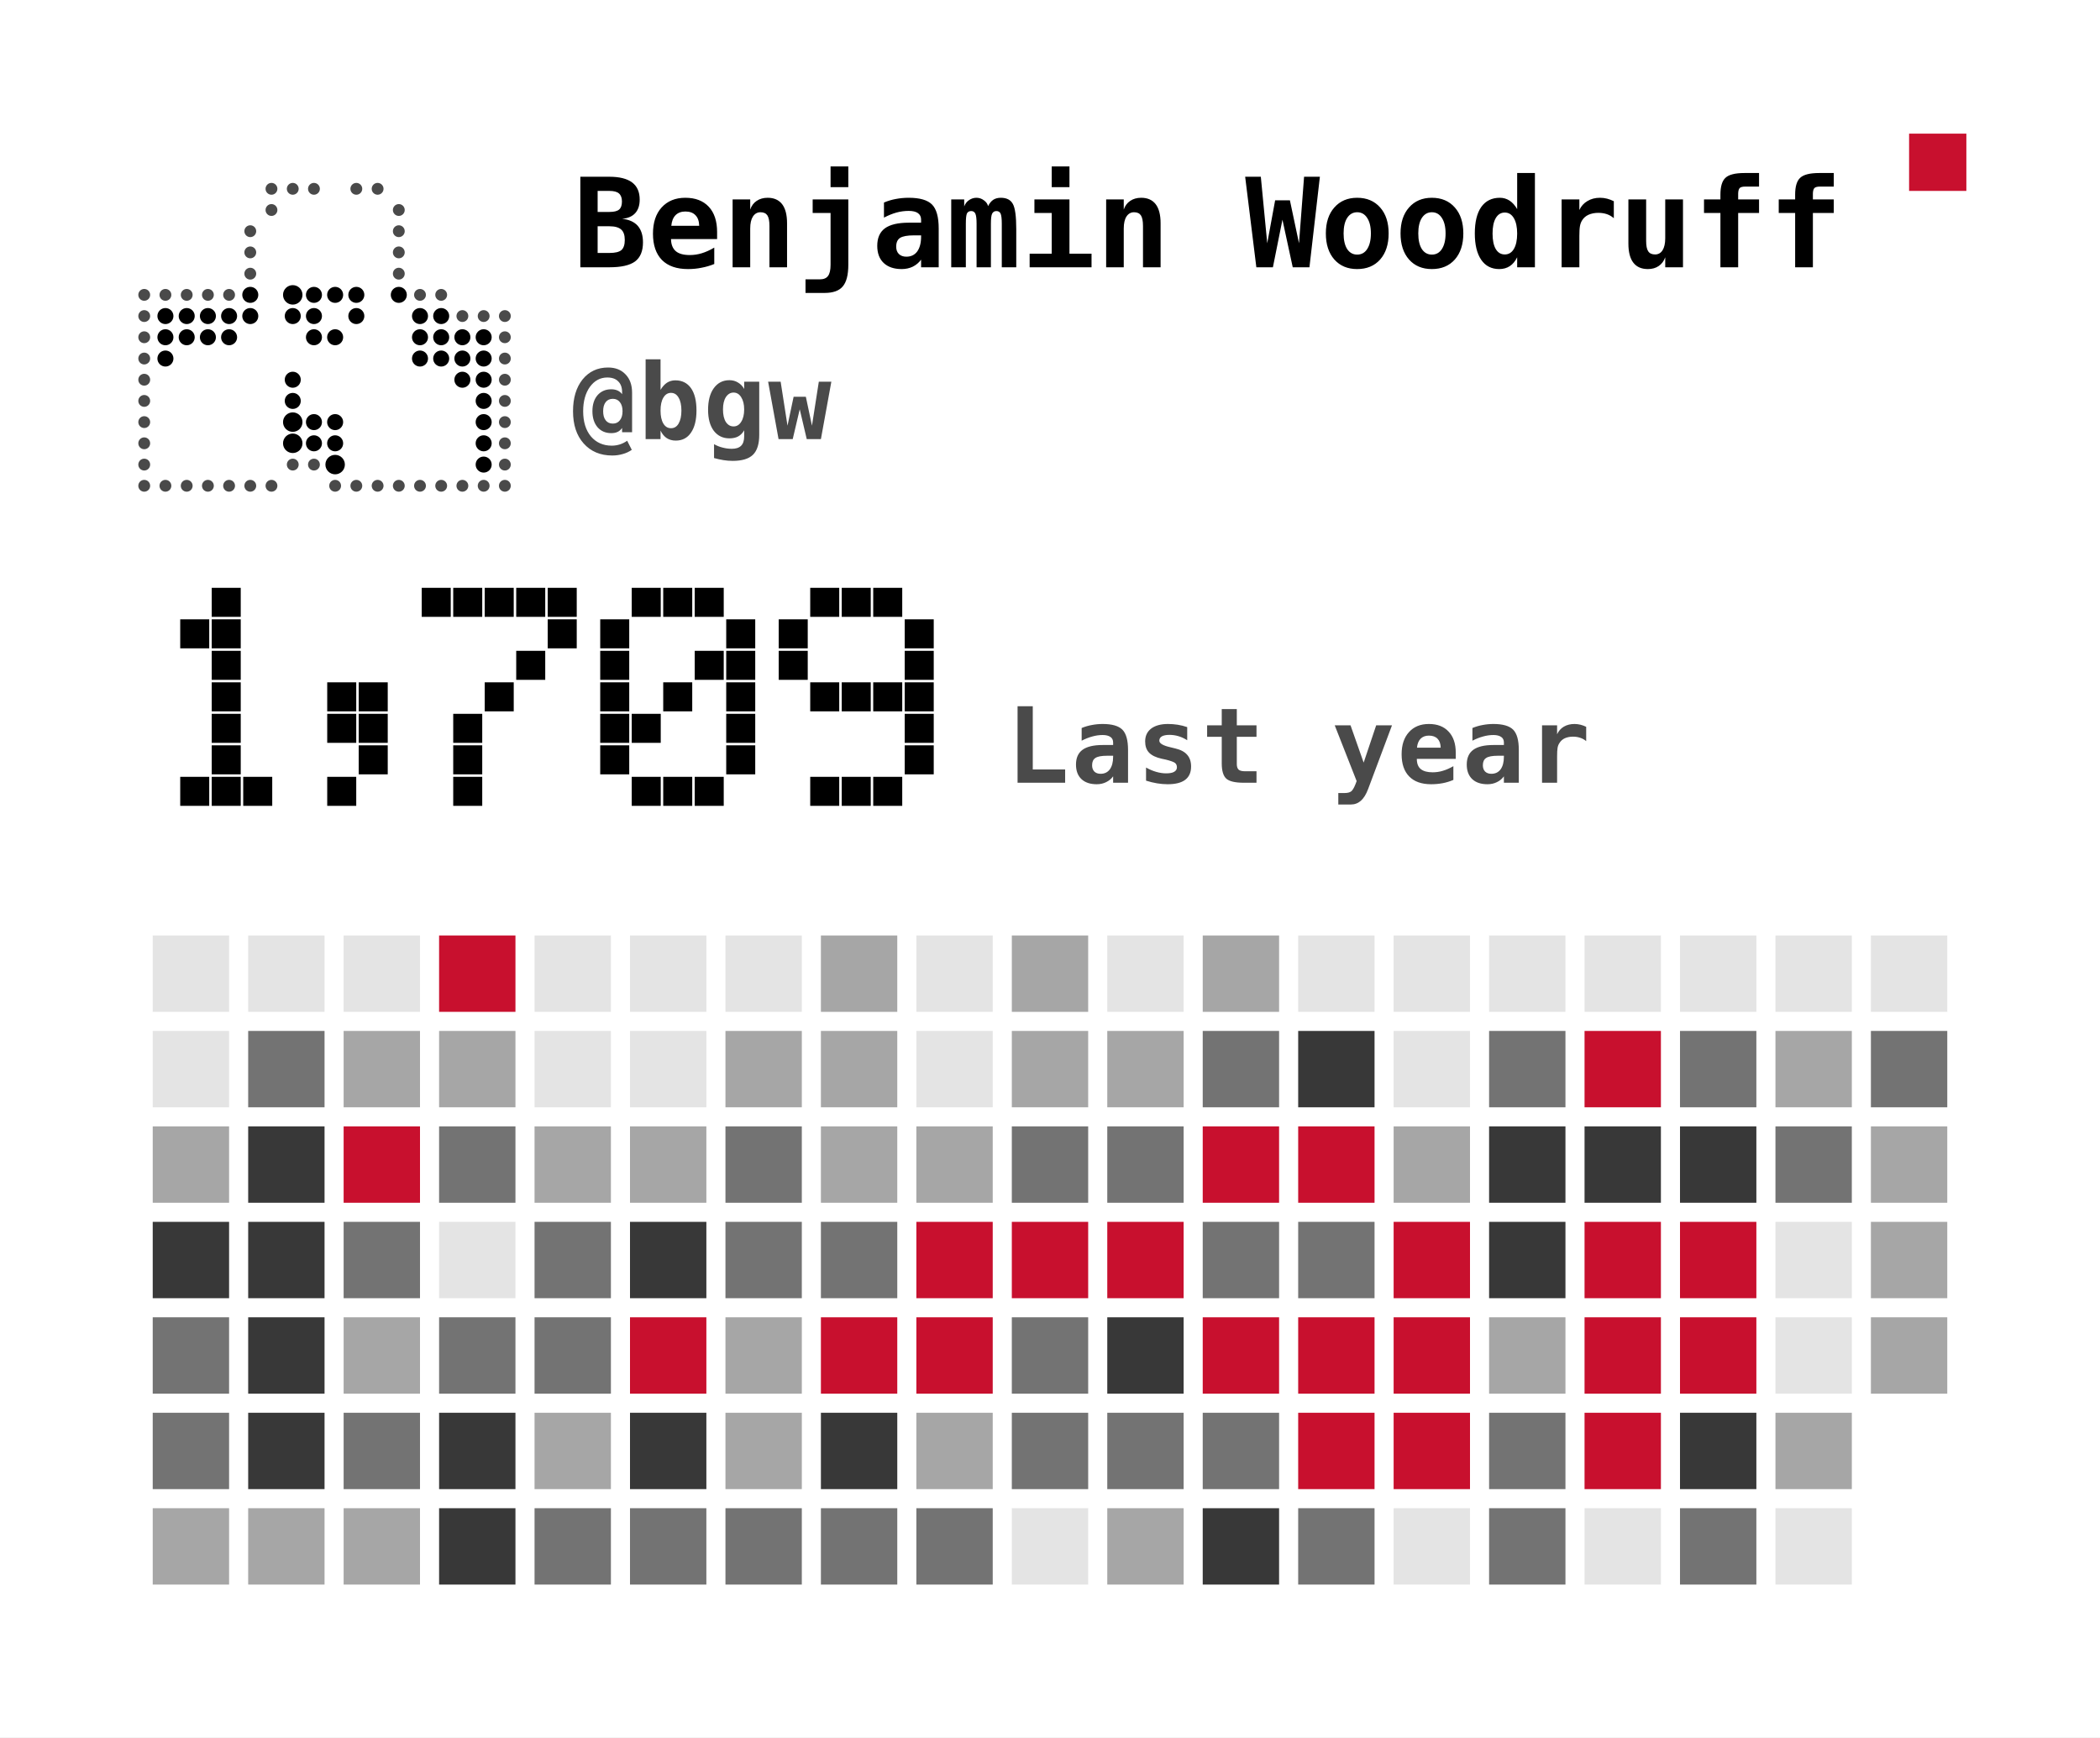
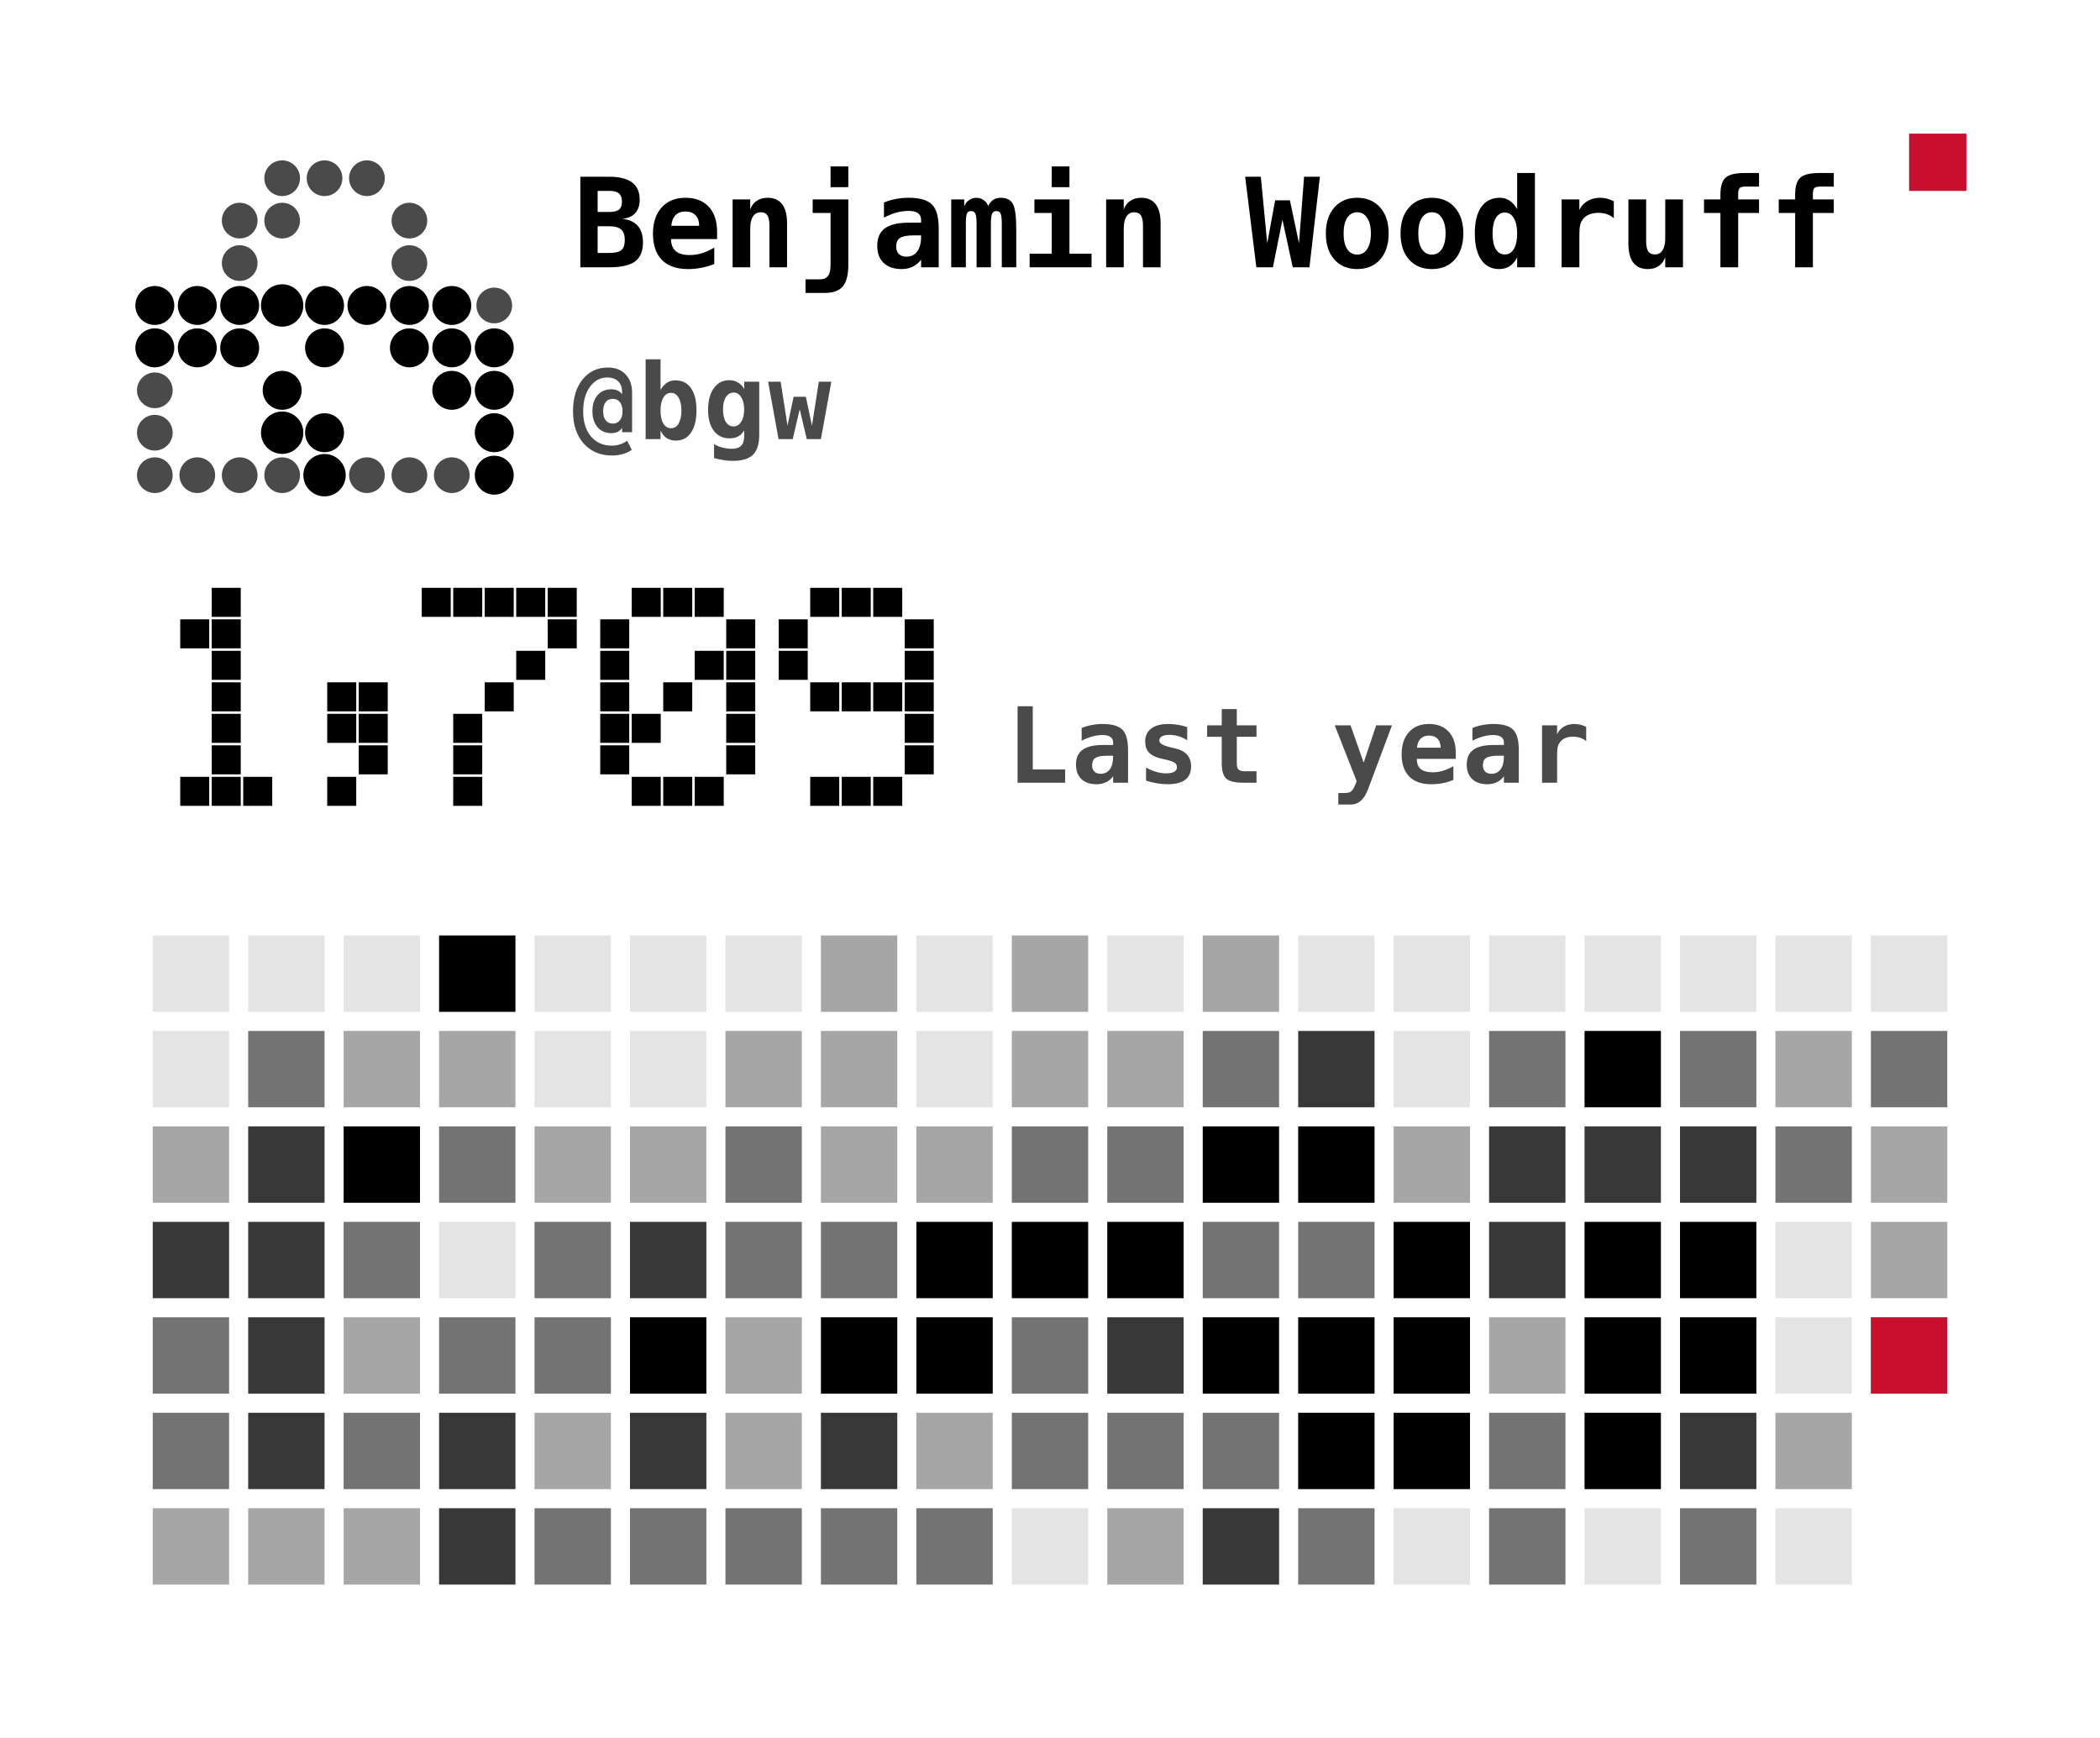
<svg xmlns="http://www.w3.org/2000/svg" width="220" height="182" viewBox="0 0 220 182" role="img">
  <rect width="220" height="182" fill="#FFFFFF" />
  <rect x="14" y="14" width="0" height="0" fill="#C8102E" />
-   <circle cx="28.44" cy="19.78" r="0.62" fill="#4A4A4A" />
-   <circle cx="30.67" cy="19.78" r="0.62" fill="#4A4A4A" />
-   <circle cx="32.89" cy="19.78" r="0.62" fill="#4A4A4A" />
-   <circle cx="37.33" cy="19.78" r="0.62" fill="#4A4A4A" />
-   <circle cx="39.56" cy="19.78" r="0.62" fill="#4A4A4A" />
-   <circle cx="28.44" cy="22.00" r="0.62" fill="#4A4A4A" />
-   <circle cx="41.78" cy="22.00" r="0.62" fill="#4A4A4A" />
-   <circle cx="26.22" cy="24.22" r="0.62" fill="#4A4A4A" />
-   <circle cx="41.78" cy="24.22" r="0.62" fill="#4A4A4A" />
-   <circle cx="26.22" cy="26.44" r="0.62" fill="#4A4A4A" />
-   <circle cx="41.78" cy="26.44" r="0.62" fill="#4A4A4A" />
-   <circle cx="26.22" cy="28.67" r="0.62" fill="#4A4A4A" />
-   <circle cx="41.78" cy="28.67" r="0.62" fill="#4A4A4A" />
-   <circle cx="15.11" cy="30.89" r="0.62" fill="#4A4A4A" />
-   <circle cx="17.33" cy="30.89" r="0.62" fill="#4A4A4A" />
-   <circle cx="19.56" cy="30.89" r="0.62" fill="#4A4A4A" />
-   <circle cx="21.78" cy="30.89" r="0.62" fill="#4A4A4A" />
-   <circle cx="24.00" cy="30.89" r="0.62" fill="#4A4A4A" />
-   <circle cx="26.22" cy="30.89" r="0.84" fill="#000000" />
-   <circle cx="30.67" cy="30.89" r="1.02" fill="#000000" />
-   <circle cx="32.89" cy="30.89" r="0.84" fill="#000000" />
-   <circle cx="35.11" cy="30.89" r="0.84" fill="#000000" />
-   <circle cx="37.33" cy="30.89" r="0.84" fill="#000000" />
-   <circle cx="41.78" cy="30.89" r="0.84" fill="#000000" />
-   <circle cx="44.00" cy="30.89" r="0.62" fill="#4A4A4A" />
-   <circle cx="46.22" cy="30.89" r="0.62" fill="#4A4A4A" />
-   <circle cx="15.11" cy="33.11" r="0.62" fill="#4A4A4A" />
-   <circle cx="17.33" cy="33.11" r="0.84" fill="#000000" />
-   <circle cx="19.56" cy="33.11" r="0.84" fill="#000000" />
-   <circle cx="21.78" cy="33.11" r="0.84" fill="#000000" />
-   <circle cx="24.00" cy="33.11" r="0.84" fill="#000000" />
-   <circle cx="26.22" cy="33.11" r="0.84" fill="#000000" />
-   <circle cx="30.67" cy="33.11" r="0.84" fill="#000000" />
-   <circle cx="32.89" cy="33.11" r="0.84" fill="#000000" />
-   <circle cx="37.33" cy="33.11" r="0.84" fill="#000000" />
-   <circle cx="44.00" cy="33.11" r="0.84" fill="#000000" />
-   <circle cx="46.22" cy="33.11" r="0.84" fill="#000000" />
-   <circle cx="48.44" cy="33.11" r="0.62" fill="#4A4A4A" />
-   <circle cx="50.67" cy="33.11" r="0.62" fill="#4A4A4A" />
-   <circle cx="52.89" cy="33.11" r="0.62" fill="#4A4A4A" />
-   <circle cx="15.11" cy="35.33" r="0.62" fill="#4A4A4A" />
-   <circle cx="17.33" cy="35.33" r="0.84" fill="#000000" />
-   <circle cx="19.56" cy="35.33" r="0.84" fill="#000000" />
-   <circle cx="21.78" cy="35.33" r="0.84" fill="#000000" />
-   <circle cx="24.00" cy="35.33" r="0.84" fill="#000000" />
-   <circle cx="32.89" cy="35.33" r="0.84" fill="#000000" />
-   <circle cx="35.11" cy="35.33" r="0.84" fill="#000000" />
-   <circle cx="44.00" cy="35.33" r="0.84" fill="#000000" />
-   <circle cx="46.22" cy="35.33" r="0.84" fill="#000000" />
-   <circle cx="48.44" cy="35.33" r="0.84" fill="#000000" />
-   <circle cx="50.67" cy="35.33" r="0.84" fill="#000000" />
-   <circle cx="52.89" cy="35.33" r="0.62" fill="#4A4A4A" />
-   <circle cx="15.11" cy="37.56" r="0.62" fill="#4A4A4A" />
-   <circle cx="17.33" cy="37.56" r="0.84" fill="#000000" />
-   <circle cx="44.00" cy="37.56" r="0.84" fill="#000000" />
-   <circle cx="46.22" cy="37.56" r="0.84" fill="#000000" />
-   <circle cx="48.44" cy="37.56" r="0.84" fill="#000000" />
-   <circle cx="50.67" cy="37.56" r="0.84" fill="#000000" />
-   <circle cx="52.89" cy="37.56" r="0.62" fill="#4A4A4A" />
-   <circle cx="15.11" cy="39.78" r="0.62" fill="#4A4A4A" />
-   <circle cx="30.67" cy="39.78" r="0.84" fill="#000000" />
-   <circle cx="48.44" cy="39.78" r="0.84" fill="#000000" />
-   <circle cx="50.67" cy="39.78" r="0.84" fill="#000000" />
-   <circle cx="52.89" cy="39.78" r="0.62" fill="#4A4A4A" />
-   <circle cx="15.11" cy="42.00" r="0.62" fill="#4A4A4A" />
-   <circle cx="30.67" cy="42.00" r="0.84" fill="#000000" />
-   <circle cx="50.67" cy="42.00" r="0.84" fill="#000000" />
-   <circle cx="52.89" cy="42.00" r="0.62" fill="#4A4A4A" />
-   <circle cx="15.11" cy="44.22" r="0.62" fill="#4A4A4A" />
-   <circle cx="30.67" cy="44.22" r="1.02" fill="#000000" />
-   <circle cx="32.89" cy="44.22" r="0.84" fill="#000000" />
-   <circle cx="35.11" cy="44.22" r="0.84" fill="#000000" />
-   <circle cx="50.67" cy="44.22" r="0.84" fill="#000000" />
-   <circle cx="52.89" cy="44.22" r="0.62" fill="#4A4A4A" />
-   <circle cx="15.11" cy="46.44" r="0.62" fill="#4A4A4A" />
-   <circle cx="30.67" cy="46.44" r="1.02" fill="#000000" />
-   <circle cx="32.89" cy="46.44" r="0.84" fill="#000000" />
-   <circle cx="35.11" cy="46.44" r="0.84" fill="#000000" />
-   <circle cx="50.67" cy="46.44" r="0.84" fill="#000000" />
-   <circle cx="52.89" cy="46.44" r="0.62" fill="#4A4A4A" />
-   <circle cx="15.11" cy="48.67" r="0.62" fill="#4A4A4A" />
-   <circle cx="30.67" cy="48.67" r="0.62" fill="#4A4A4A" />
-   <circle cx="32.89" cy="48.67" r="0.62" fill="#4A4A4A" />
-   <circle cx="35.11" cy="48.67" r="1.02" fill="#000000" />
-   <circle cx="50.67" cy="48.67" r="0.84" fill="#000000" />
-   <circle cx="52.89" cy="48.67" r="0.62" fill="#4A4A4A" />
-   <circle cx="15.11" cy="50.89" r="0.62" fill="#4A4A4A" />
-   <circle cx="17.33" cy="50.89" r="0.62" fill="#4A4A4A" />
-   <circle cx="19.56" cy="50.89" r="0.62" fill="#4A4A4A" />
-   <circle cx="21.78" cy="50.89" r="0.62" fill="#4A4A4A" />
-   <circle cx="24.00" cy="50.89" r="0.62" fill="#4A4A4A" />
-   <circle cx="26.22" cy="50.89" r="0.62" fill="#4A4A4A" />
-   <circle cx="28.44" cy="50.89" r="0.62" fill="#4A4A4A" />
-   <circle cx="35.11" cy="50.89" r="0.62" fill="#4A4A4A" />
-   <circle cx="37.33" cy="50.89" r="0.62" fill="#4A4A4A" />
-   <circle cx="39.56" cy="50.89" r="0.62" fill="#4A4A4A" />
-   <circle cx="41.78" cy="50.89" r="0.62" fill="#4A4A4A" />
-   <circle cx="44.00" cy="50.89" r="0.62" fill="#4A4A4A" />
-   <circle cx="46.22" cy="50.89" r="0.62" fill="#4A4A4A" />
-   <circle cx="48.44" cy="50.89" r="0.62" fill="#4A4A4A" />
-   <circle cx="50.67" cy="50.89" r="0.62" fill="#4A4A4A" />
-   <circle cx="52.89" cy="50.89" r="0.62" fill="#4A4A4A" />
+   <circle cx="29.56" cy="18.67" r="1.87" fill="#4A4A4A" />
+   <circle cx="34.00" cy="18.67" r="1.87" fill="#4A4A4A" />
+   <circle cx="38.44" cy="18.67" r="1.87" fill="#4A4A4A" />
+   <circle cx="29.56" cy="23.11" r="1.87" fill="#4A4A4A" />
+   <circle cx="42.89" cy="23.11" r="1.87" fill="#4A4A4A" />
+   <circle cx="25.11" cy="23.11" r="1.87" fill="#4A4A4A" />
+   <circle cx="25.11" cy="27.56" r="1.87" fill="#4A4A4A" />
+   <circle cx="42.89" cy="27.56" r="1.87" fill="#4A4A4A" />
+   <circle cx="16.22" cy="32.00" r="2.04" fill="#000000" />
+   <circle cx="20.67" cy="32.00" r="2.04" fill="#000000" />
+   <circle cx="25.11" cy="32.00" r="2.04" fill="#000000" />
+   <circle cx="29.56" cy="32.00" r="2.22" fill="#000000" />
+   <circle cx="34.00" cy="32.00" r="2.04" fill="#000000" />
+   <circle cx="38.44" cy="32.00" r="2.04" fill="#000000" />
+   <circle cx="42.89" cy="32.00" r="2.04" fill="#000000" />
+   <circle cx="47.33" cy="32.00" r="2.04" fill="#000000" />
+   <circle cx="51.78" cy="32.00" r="1.87" fill="#4A4A4A" />
+   <circle cx="16.22" cy="36.44" r="2.04" fill="#000000" />
+   <circle cx="20.67" cy="36.44" r="2.04" fill="#000000" />
+   <circle cx="25.11" cy="36.44" r="2.04" fill="#000000" />
+   <circle cx="34.00" cy="36.44" r="2.04" fill="#000000" />
+   <circle cx="42.89" cy="36.44" r="2.04" fill="#000000" />
+   <circle cx="47.33" cy="36.44" r="2.04" fill="#000000" />
+   <circle cx="51.78" cy="36.44" r="2.04" fill="#000000" />
+   <circle cx="16.22" cy="40.89" r="1.87" fill="#4A4A4A" />
+   <circle cx="29.56" cy="40.89" r="2.04" fill="#000000" />
+   <circle cx="47.33" cy="40.89" r="2.04" fill="#000000" />
+   <circle cx="51.78" cy="40.89" r="2.04" fill="#000000" />
+   <circle cx="16.22" cy="45.33" r="1.87" fill="#4A4A4A" />
+   <circle cx="29.56" cy="45.33" r="2.22" fill="#000000" />
+   <circle cx="34.00" cy="45.33" r="2.04" fill="#000000" />
+   <circle cx="51.78" cy="45.33" r="2.04" fill="#000000" />
+   <circle cx="16.22" cy="49.78" r="1.87" fill="#4A4A4A" />
+   <circle cx="29.56" cy="49.78" r="1.87" fill="#4A4A4A" />
+   <circle cx="34.00" cy="49.78" r="2.22" fill="#000000" />
+   <circle cx="51.78" cy="49.78" r="2.04" fill="#000000" />
+   <circle cx="20.67" cy="49.78" r="1.87" fill="#4A4A4A" />
+   <circle cx="25.11" cy="49.78" r="1.87" fill="#4A4A4A" />
+   <circle cx="38.44" cy="49.78" r="1.87" fill="#4A4A4A" />
+   <circle cx="42.89" cy="49.78" r="1.87" fill="#4A4A4A" />
+   <circle cx="47.33" cy="49.78" r="1.87" fill="#4A4A4A" />
  <text x="60" y="28" fill="#000000" text-anchor="start" font-family="ui-monospace, Geist Mono, monospace" font-weight="700" font-size="13" letter-spacing="0" dominant-baseline="auto">Benjamin Woodruff ‮</text>
  <text x="60" y="46" fill="#4A4A4A" text-anchor="start" font-family="ui-monospace, Geist Mono, monospace" font-weight="700" font-size="11" letter-spacing="0.2" dominant-baseline="auto">@bgw</text>
  <rect x="22.18" y="61.58" width="3.04" height="3.04" fill="#000000" />
  <rect x="18.88" y="64.88" width="3.04" height="3.04" fill="#000000" />
  <rect x="22.18" y="64.88" width="3.04" height="3.04" fill="#000000" />
  <rect x="22.18" y="68.18" width="3.04" height="3.04" fill="#000000" />
  <rect x="22.18" y="71.48" width="3.04" height="3.04" fill="#000000" />
  <rect x="22.18" y="74.78" width="3.04" height="3.04" fill="#000000" />
  <rect x="22.18" y="78.08" width="3.04" height="3.04" fill="#000000" />
  <rect x="18.88" y="81.38" width="3.04" height="3.04" fill="#000000" />
  <rect x="22.18" y="81.38" width="3.04" height="3.04" fill="#000000" />
  <rect x="25.48" y="81.38" width="3.04" height="3.04" fill="#000000" />
  <rect x="34.28" y="71.48" width="3.04" height="3.04" fill="#000000" />
  <rect x="37.58" y="71.48" width="3.04" height="3.04" fill="#000000" />
  <rect x="34.28" y="74.78" width="3.04" height="3.04" fill="#000000" />
  <rect x="37.58" y="74.78" width="3.04" height="3.04" fill="#000000" />
  <rect x="37.58" y="78.08" width="3.04" height="3.04" fill="#000000" />
  <rect x="34.28" y="81.38" width="3.04" height="3.04" fill="#000000" />
  <rect x="44.18" y="61.58" width="3.04" height="3.04" fill="#000000" />
  <rect x="47.48" y="61.58" width="3.04" height="3.04" fill="#000000" />
  <rect x="50.78" y="61.58" width="3.04" height="3.04" fill="#000000" />
  <rect x="54.08" y="61.58" width="3.04" height="3.04" fill="#000000" />
  <rect x="57.38" y="61.58" width="3.04" height="3.04" fill="#000000" />
  <rect x="57.38" y="64.88" width="3.04" height="3.04" fill="#000000" />
  <rect x="54.08" y="68.18" width="3.04" height="3.04" fill="#000000" />
  <rect x="50.78" y="71.48" width="3.04" height="3.04" fill="#000000" />
  <rect x="47.48" y="74.78" width="3.04" height="3.04" fill="#000000" />
  <rect x="47.48" y="78.08" width="3.04" height="3.04" fill="#000000" />
  <rect x="47.48" y="81.38" width="3.04" height="3.04" fill="#000000" />
  <rect x="66.18" y="61.58" width="3.04" height="3.04" fill="#000000" />
  <rect x="69.48" y="61.58" width="3.04" height="3.04" fill="#000000" />
  <rect x="72.78" y="61.58" width="3.04" height="3.04" fill="#000000" />
  <rect x="62.88" y="64.88" width="3.04" height="3.04" fill="#000000" />
  <rect x="76.08" y="64.88" width="3.04" height="3.04" fill="#000000" />
  <rect x="62.88" y="68.18" width="3.04" height="3.04" fill="#000000" />
  <rect x="72.78" y="68.18" width="3.04" height="3.04" fill="#000000" />
  <rect x="76.08" y="68.18" width="3.04" height="3.04" fill="#000000" />
  <rect x="62.88" y="71.48" width="3.04" height="3.04" fill="#000000" />
  <rect x="69.48" y="71.48" width="3.04" height="3.04" fill="#000000" />
  <rect x="76.08" y="71.48" width="3.04" height="3.04" fill="#000000" />
  <rect x="62.88" y="74.78" width="3.04" height="3.04" fill="#000000" />
  <rect x="66.18" y="74.78" width="3.04" height="3.04" fill="#000000" />
  <rect x="76.08" y="74.78" width="3.04" height="3.04" fill="#000000" />
  <rect x="62.88" y="78.08" width="3.04" height="3.04" fill="#000000" />
  <rect x="76.08" y="78.08" width="3.04" height="3.04" fill="#000000" />
  <rect x="66.18" y="81.38" width="3.04" height="3.04" fill="#000000" />
  <rect x="69.48" y="81.38" width="3.04" height="3.04" fill="#000000" />
  <rect x="72.78" y="81.38" width="3.04" height="3.04" fill="#000000" />
  <rect x="84.88" y="61.58" width="3.04" height="3.04" fill="#000000" />
  <rect x="88.18" y="61.58" width="3.04" height="3.04" fill="#000000" />
  <rect x="91.48" y="61.58" width="3.04" height="3.04" fill="#000000" />
  <rect x="81.58" y="64.88" width="3.04" height="3.04" fill="#000000" />
  <rect x="94.78" y="64.88" width="3.04" height="3.04" fill="#000000" />
  <rect x="81.58" y="68.18" width="3.04" height="3.04" fill="#000000" />
  <rect x="94.78" y="68.18" width="3.04" height="3.04" fill="#000000" />
  <rect x="84.88" y="71.48" width="3.04" height="3.04" fill="#000000" />
  <rect x="88.18" y="71.48" width="3.04" height="3.04" fill="#000000" />
  <rect x="91.48" y="71.48" width="3.04" height="3.04" fill="#000000" />
  <rect x="94.78" y="71.48" width="3.04" height="3.04" fill="#000000" />
  <rect x="94.78" y="74.78" width="3.04" height="3.04" fill="#000000" />
  <rect x="94.78" y="78.08" width="3.04" height="3.04" fill="#000000" />
  <rect x="84.88" y="81.38" width="3.04" height="3.04" fill="#000000" />
  <rect x="88.18" y="81.38" width="3.04" height="3.04" fill="#000000" />
  <rect x="91.48" y="81.38" width="3.04" height="3.04" fill="#000000" />
  <text x="105.4" y="82.0" fill="#4A4A4A" text-anchor="start" font-family="ui-monospace, Geist Mono, monospace" font-weight="700" font-size="11" letter-spacing="0.2" dominant-baseline="auto">Last year</text>
  <rect x="200" y="14" width="6" height="6" fill="#C8102E" />
  <rect x="16" y="98" width="8" height="8" fill="#E4E4E4" />
  <rect x="16" y="108" width="8" height="8" fill="#E4E4E4" />
  <rect x="16" y="118" width="8" height="8" fill="#000000" opacity="0.35" />
  <rect x="16" y="128" width="8" height="8" fill="#000000" opacity="0.78" />
  <rect x="16" y="138" width="8" height="8" fill="#000000" opacity="0.55" />
  <rect x="16" y="148" width="8" height="8" fill="#000000" opacity="0.55" />
  <rect x="16" y="158" width="8" height="8" fill="#000000" opacity="0.35" />
  <rect x="26" y="98" width="8" height="8" fill="#E4E4E4" />
  <rect x="26" y="108" width="8" height="8" fill="#000000" opacity="0.55" />
  <rect x="26" y="118" width="8" height="8" fill="#000000" opacity="0.78" />
  <rect x="26" y="128" width="8" height="8" fill="#000000" opacity="0.78" />
  <rect x="26" y="138" width="8" height="8" fill="#000000" opacity="0.78" />
  <rect x="26" y="148" width="8" height="8" fill="#000000" opacity="0.78" />
  <rect x="26" y="158" width="8" height="8" fill="#000000" opacity="0.35" />
  <rect x="36" y="98" width="8" height="8" fill="#E4E4E4" />
  <rect x="36" y="108" width="8" height="8" fill="#000000" opacity="0.35" />
-   <rect x="36" y="118" width="8" height="8" fill="#C8102E" />
+   <rect x="36" y="118" width="8" height="8" fill="#000000" />
  <rect x="36" y="128" width="8" height="8" fill="#000000" opacity="0.55" />
  <rect x="36" y="138" width="8" height="8" fill="#000000" opacity="0.35" />
  <rect x="36" y="148" width="8" height="8" fill="#000000" opacity="0.55" />
  <rect x="36" y="158" width="8" height="8" fill="#000000" opacity="0.35" />
-   <rect x="46" y="98" width="8" height="8" fill="#C8102E" />
+   <rect x="46" y="98" width="8" height="8" fill="#000000" />
  <rect x="46" y="108" width="8" height="8" fill="#000000" opacity="0.35" />
  <rect x="46" y="118" width="8" height="8" fill="#000000" opacity="0.55" />
  <rect x="46" y="128" width="8" height="8" fill="#E4E4E4" />
  <rect x="46" y="138" width="8" height="8" fill="#000000" opacity="0.55" />
  <rect x="46" y="148" width="8" height="8" fill="#000000" opacity="0.78" />
  <rect x="46" y="158" width="8" height="8" fill="#000000" opacity="0.78" />
  <rect x="56" y="98" width="8" height="8" fill="#E4E4E4" />
  <rect x="56" y="108" width="8" height="8" fill="#E4E4E4" />
  <rect x="56" y="118" width="8" height="8" fill="#000000" opacity="0.35" />
  <rect x="56" y="128" width="8" height="8" fill="#000000" opacity="0.55" />
  <rect x="56" y="138" width="8" height="8" fill="#000000" opacity="0.55" />
  <rect x="56" y="148" width="8" height="8" fill="#000000" opacity="0.35" />
  <rect x="56" y="158" width="8" height="8" fill="#000000" opacity="0.55" />
  <rect x="66" y="98" width="8" height="8" fill="#E4E4E4" />
  <rect x="66" y="108" width="8" height="8" fill="#E4E4E4" />
  <rect x="66" y="118" width="8" height="8" fill="#000000" opacity="0.35" />
  <rect x="66" y="128" width="8" height="8" fill="#000000" opacity="0.78" />
-   <rect x="66" y="138" width="8" height="8" fill="#C8102E" />
+   <rect x="66" y="138" width="8" height="8" fill="#000000" />
  <rect x="66" y="148" width="8" height="8" fill="#000000" opacity="0.78" />
  <rect x="66" y="158" width="8" height="8" fill="#000000" opacity="0.55" />
  <rect x="76" y="98" width="8" height="8" fill="#E4E4E4" />
  <rect x="76" y="108" width="8" height="8" fill="#000000" opacity="0.35" />
  <rect x="76" y="118" width="8" height="8" fill="#000000" opacity="0.55" />
  <rect x="76" y="128" width="8" height="8" fill="#000000" opacity="0.55" />
  <rect x="76" y="138" width="8" height="8" fill="#000000" opacity="0.35" />
  <rect x="76" y="148" width="8" height="8" fill="#000000" opacity="0.35" />
  <rect x="76" y="158" width="8" height="8" fill="#000000" opacity="0.55" />
  <rect x="86" y="98" width="8" height="8" fill="#000000" opacity="0.35" />
  <rect x="86" y="108" width="8" height="8" fill="#000000" opacity="0.35" />
  <rect x="86" y="118" width="8" height="8" fill="#000000" opacity="0.35" />
  <rect x="86" y="128" width="8" height="8" fill="#000000" opacity="0.55" />
-   <rect x="86" y="138" width="8" height="8" fill="#C8102E" />
+   <rect x="86" y="138" width="8" height="8" fill="#000000" />
  <rect x="86" y="148" width="8" height="8" fill="#000000" opacity="0.78" />
  <rect x="86" y="158" width="8" height="8" fill="#000000" opacity="0.55" />
  <rect x="96" y="98" width="8" height="8" fill="#E4E4E4" />
  <rect x="96" y="108" width="8" height="8" fill="#E4E4E4" />
  <rect x="96" y="118" width="8" height="8" fill="#000000" opacity="0.35" />
-   <rect x="96" y="128" width="8" height="8" fill="#C8102E" />
-   <rect x="96" y="138" width="8" height="8" fill="#C8102E" />
+   <rect x="96" y="128" width="8" height="8" fill="#000000" />
+   <rect x="96" y="138" width="8" height="8" fill="#000000" />
  <rect x="96" y="148" width="8" height="8" fill="#000000" opacity="0.35" />
  <rect x="96" y="158" width="8" height="8" fill="#000000" opacity="0.55" />
  <rect x="106" y="98" width="8" height="8" fill="#000000" opacity="0.35" />
  <rect x="106" y="108" width="8" height="8" fill="#000000" opacity="0.35" />
  <rect x="106" y="118" width="8" height="8" fill="#000000" opacity="0.55" />
-   <rect x="106" y="128" width="8" height="8" fill="#C8102E" />
+   <rect x="106" y="128" width="8" height="8" fill="#000000" />
  <rect x="106" y="138" width="8" height="8" fill="#000000" opacity="0.55" />
  <rect x="106" y="148" width="8" height="8" fill="#000000" opacity="0.55" />
  <rect x="106" y="158" width="8" height="8" fill="#E4E4E4" />
  <rect x="116" y="98" width="8" height="8" fill="#E4E4E4" />
  <rect x="116" y="108" width="8" height="8" fill="#000000" opacity="0.35" />
  <rect x="116" y="118" width="8" height="8" fill="#000000" opacity="0.55" />
-   <rect x="116" y="128" width="8" height="8" fill="#C8102E" />
+   <rect x="116" y="128" width="8" height="8" fill="#000000" />
  <rect x="116" y="138" width="8" height="8" fill="#000000" opacity="0.78" />
  <rect x="116" y="148" width="8" height="8" fill="#000000" opacity="0.55" />
  <rect x="116" y="158" width="8" height="8" fill="#000000" opacity="0.35" />
  <rect x="126" y="98" width="8" height="8" fill="#000000" opacity="0.35" />
  <rect x="126" y="108" width="8" height="8" fill="#000000" opacity="0.55" />
-   <rect x="126" y="118" width="8" height="8" fill="#C8102E" />
+   <rect x="126" y="118" width="8" height="8" fill="#000000" />
  <rect x="126" y="128" width="8" height="8" fill="#000000" opacity="0.55" />
-   <rect x="126" y="138" width="8" height="8" fill="#C8102E" />
+   <rect x="126" y="138" width="8" height="8" fill="#000000" />
  <rect x="126" y="148" width="8" height="8" fill="#000000" opacity="0.55" />
  <rect x="126" y="158" width="8" height="8" fill="#000000" opacity="0.78" />
  <rect x="136" y="98" width="8" height="8" fill="#E4E4E4" />
  <rect x="136" y="108" width="8" height="8" fill="#000000" opacity="0.78" />
-   <rect x="136" y="118" width="8" height="8" fill="#C8102E" />
+   <rect x="136" y="118" width="8" height="8" fill="#000000" />
  <rect x="136" y="128" width="8" height="8" fill="#000000" opacity="0.55" />
-   <rect x="136" y="138" width="8" height="8" fill="#C8102E" />
-   <rect x="136" y="148" width="8" height="8" fill="#C8102E" />
+   <rect x="136" y="138" width="8" height="8" fill="#000000" />
+   <rect x="136" y="148" width="8" height="8" fill="#000000" />
  <rect x="136" y="158" width="8" height="8" fill="#000000" opacity="0.55" />
  <rect x="146" y="98" width="8" height="8" fill="#E4E4E4" />
  <rect x="146" y="108" width="8" height="8" fill="#E4E4E4" />
  <rect x="146" y="118" width="8" height="8" fill="#000000" opacity="0.35" />
-   <rect x="146" y="128" width="8" height="8" fill="#C8102E" />
-   <rect x="146" y="138" width="8" height="8" fill="#C8102E" />
-   <rect x="146" y="148" width="8" height="8" fill="#C8102E" />
+   <rect x="146" y="128" width="8" height="8" fill="#000000" />
+   <rect x="146" y="138" width="8" height="8" fill="#000000" />
+   <rect x="146" y="148" width="8" height="8" fill="#000000" />
  <rect x="146" y="158" width="8" height="8" fill="#E4E4E4" />
  <rect x="156" y="98" width="8" height="8" fill="#E4E4E4" />
  <rect x="156" y="108" width="8" height="8" fill="#000000" opacity="0.55" />
  <rect x="156" y="118" width="8" height="8" fill="#000000" opacity="0.78" />
  <rect x="156" y="128" width="8" height="8" fill="#000000" opacity="0.78" />
  <rect x="156" y="138" width="8" height="8" fill="#000000" opacity="0.35" />
  <rect x="156" y="148" width="8" height="8" fill="#000000" opacity="0.55" />
  <rect x="156" y="158" width="8" height="8" fill="#000000" opacity="0.55" />
  <rect x="166" y="98" width="8" height="8" fill="#E4E4E4" />
-   <rect x="166" y="108" width="8" height="8" fill="#C8102E" />
+   <rect x="166" y="108" width="8" height="8" fill="#000000" />
  <rect x="166" y="118" width="8" height="8" fill="#000000" opacity="0.78" />
-   <rect x="166" y="128" width="8" height="8" fill="#C8102E" />
-   <rect x="166" y="138" width="8" height="8" fill="#C8102E" />
-   <rect x="166" y="148" width="8" height="8" fill="#C8102E" />
+   <rect x="166" y="128" width="8" height="8" fill="#000000" />
+   <rect x="166" y="138" width="8" height="8" fill="#000000" />
+   <rect x="166" y="148" width="8" height="8" fill="#000000" />
  <rect x="166" y="158" width="8" height="8" fill="#E4E4E4" />
  <rect x="176" y="98" width="8" height="8" fill="#E4E4E4" />
  <rect x="176" y="108" width="8" height="8" fill="#000000" opacity="0.55" />
  <rect x="176" y="118" width="8" height="8" fill="#000000" opacity="0.78" />
-   <rect x="176" y="128" width="8" height="8" fill="#C8102E" />
-   <rect x="176" y="138" width="8" height="8" fill="#C8102E" />
+   <rect x="176" y="128" width="8" height="8" fill="#000000" />
+   <rect x="176" y="138" width="8" height="8" fill="#000000" />
  <rect x="176" y="148" width="8" height="8" fill="#000000" opacity="0.78" />
  <rect x="176" y="158" width="8" height="8" fill="#000000" opacity="0.55" />
  <rect x="186" y="98" width="8" height="8" fill="#E4E4E4" />
  <rect x="186" y="108" width="8" height="8" fill="#000000" opacity="0.35" />
  <rect x="186" y="118" width="8" height="8" fill="#000000" opacity="0.55" />
  <rect x="186" y="128" width="8" height="8" fill="#E4E4E4" />
  <rect x="186" y="138" width="8" height="8" fill="#E4E4E4" />
  <rect x="186" y="148" width="8" height="8" fill="#000000" opacity="0.35" />
  <rect x="186" y="158" width="8" height="8" fill="#E4E4E4" />
  <rect x="196" y="98" width="8" height="8" fill="#E4E4E4" />
  <rect x="196" y="108" width="8" height="8" fill="#000000" opacity="0.55" />
  <rect x="196" y="118" width="8" height="8" fill="#000000" opacity="0.35" />
  <rect x="196" y="128" width="8" height="8" fill="#000000" opacity="0.35" />
  <rect x="196" y="138" width="8" height="8" fill="#000000" opacity="0.35" />
+   <rect x="196" y="138" width="8" height="8" fill="#C8102E" />
</svg>
